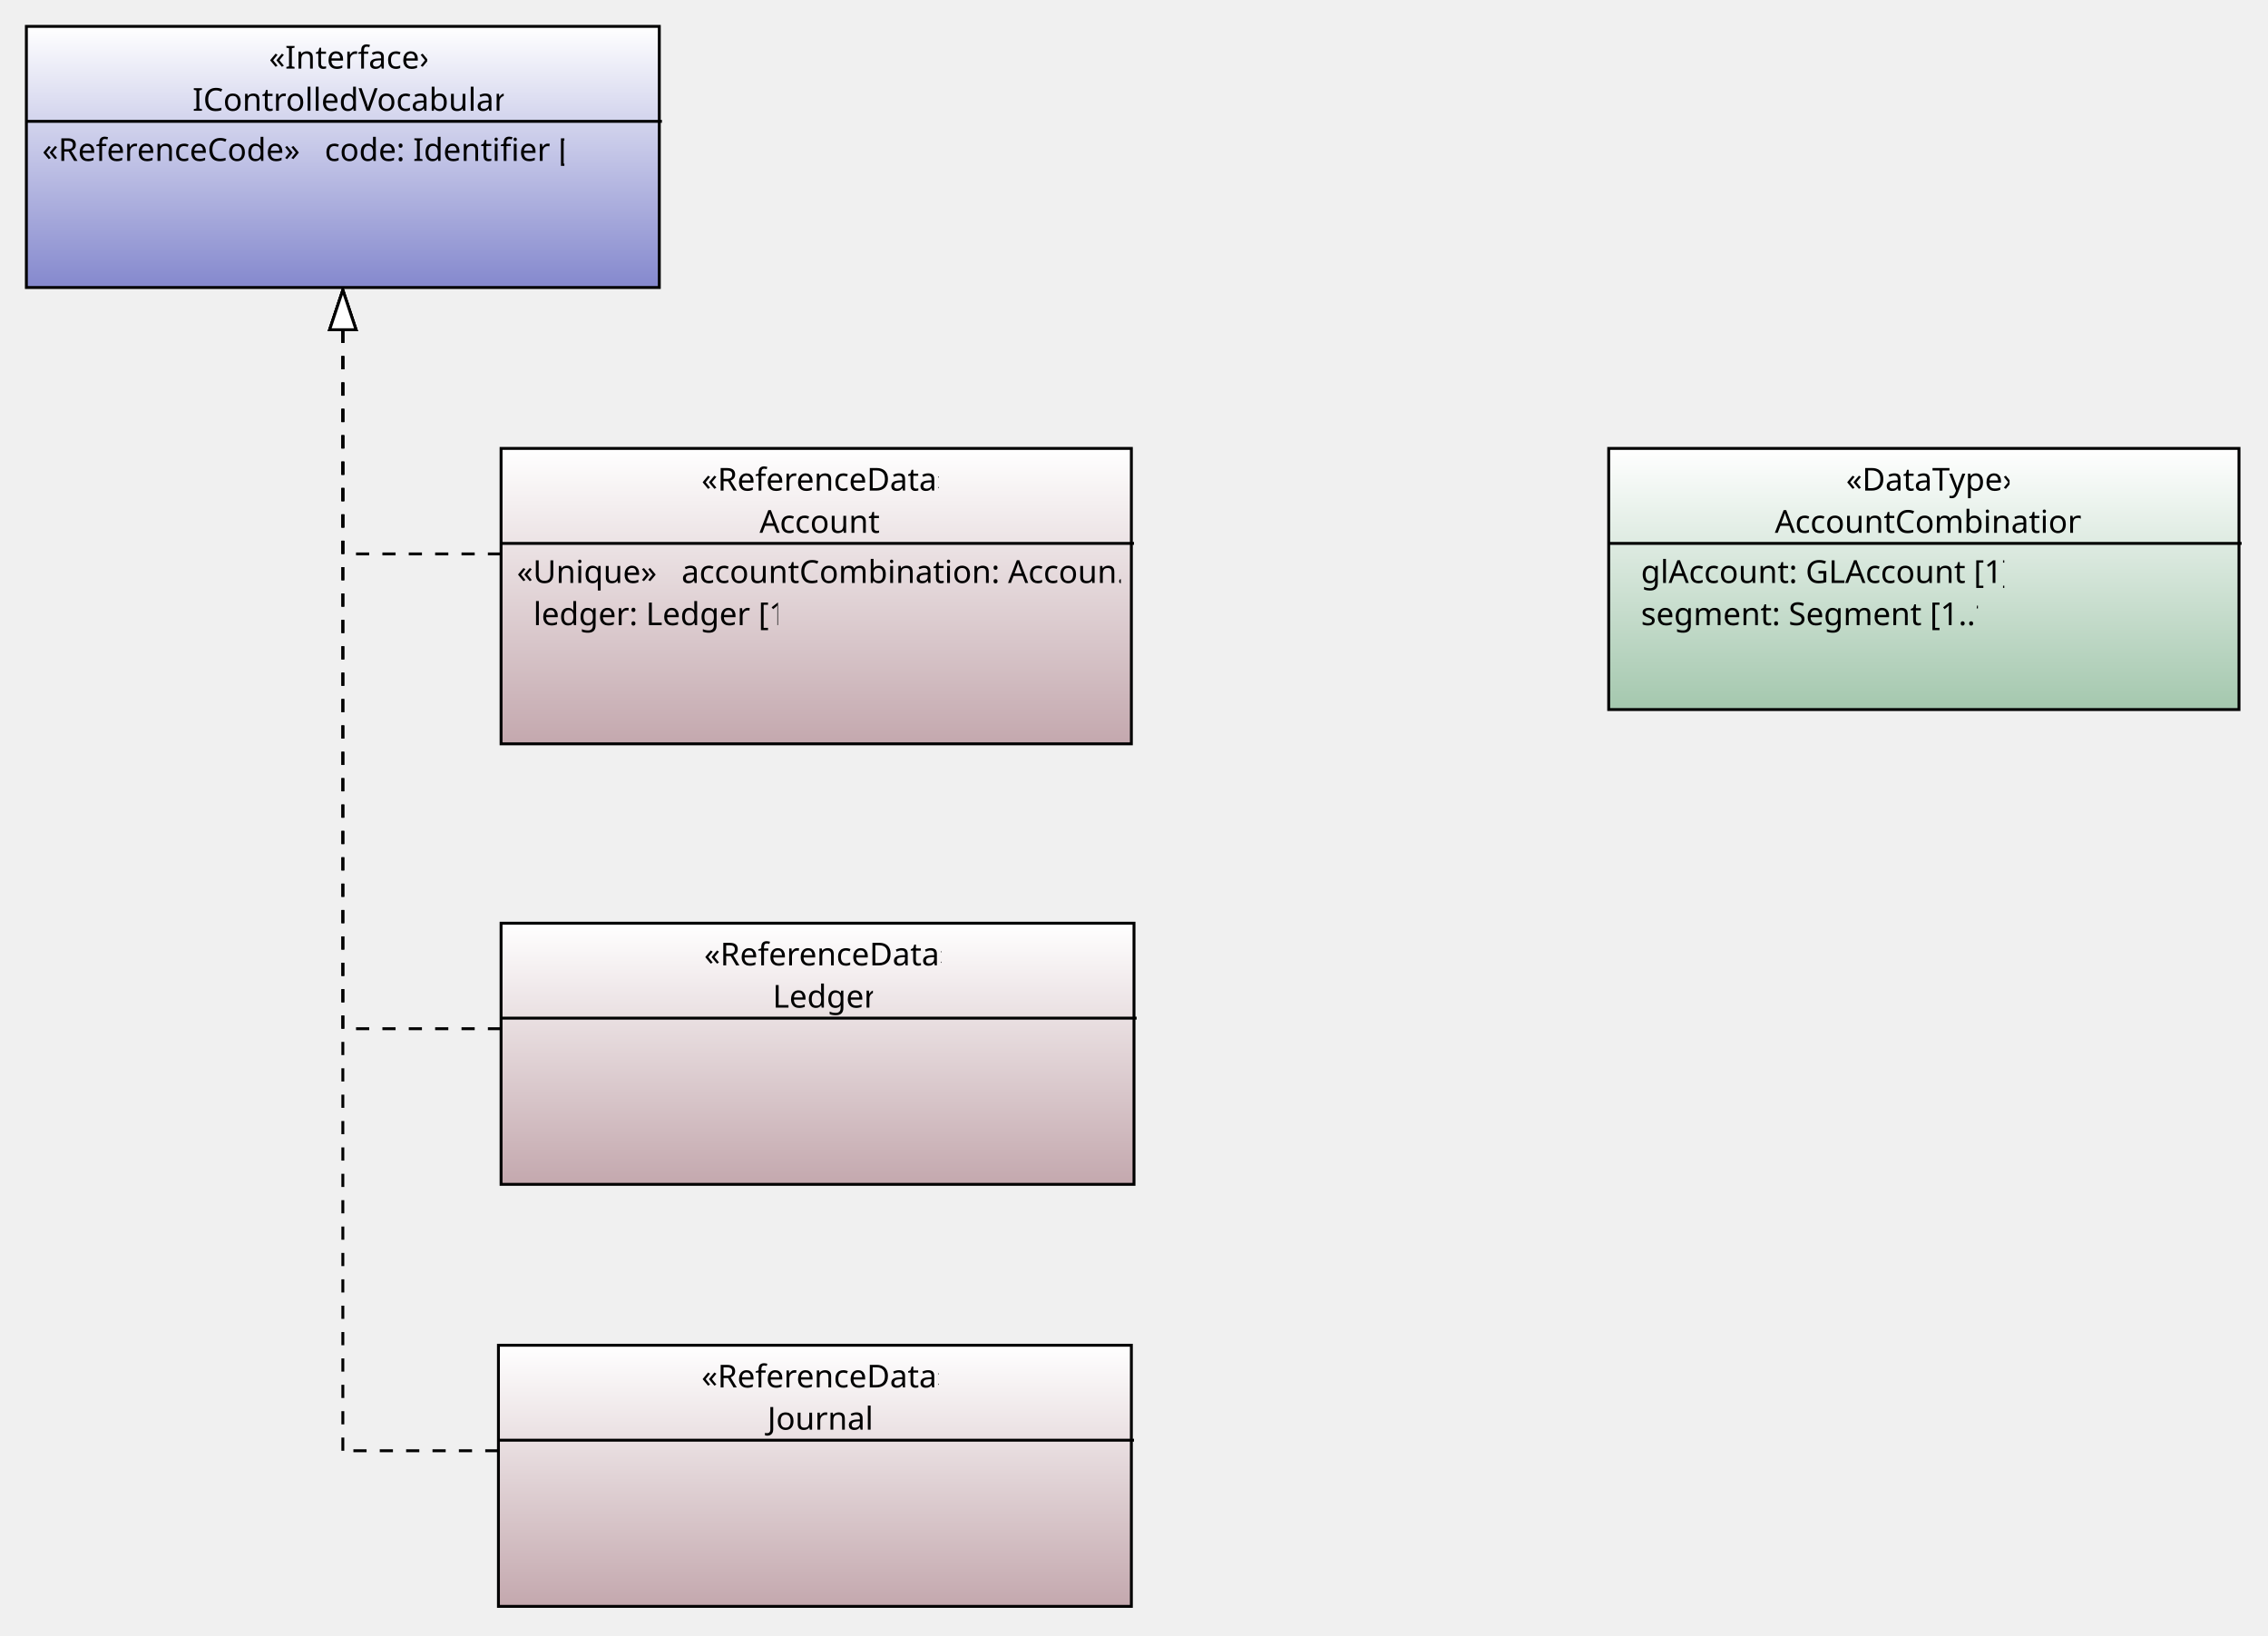
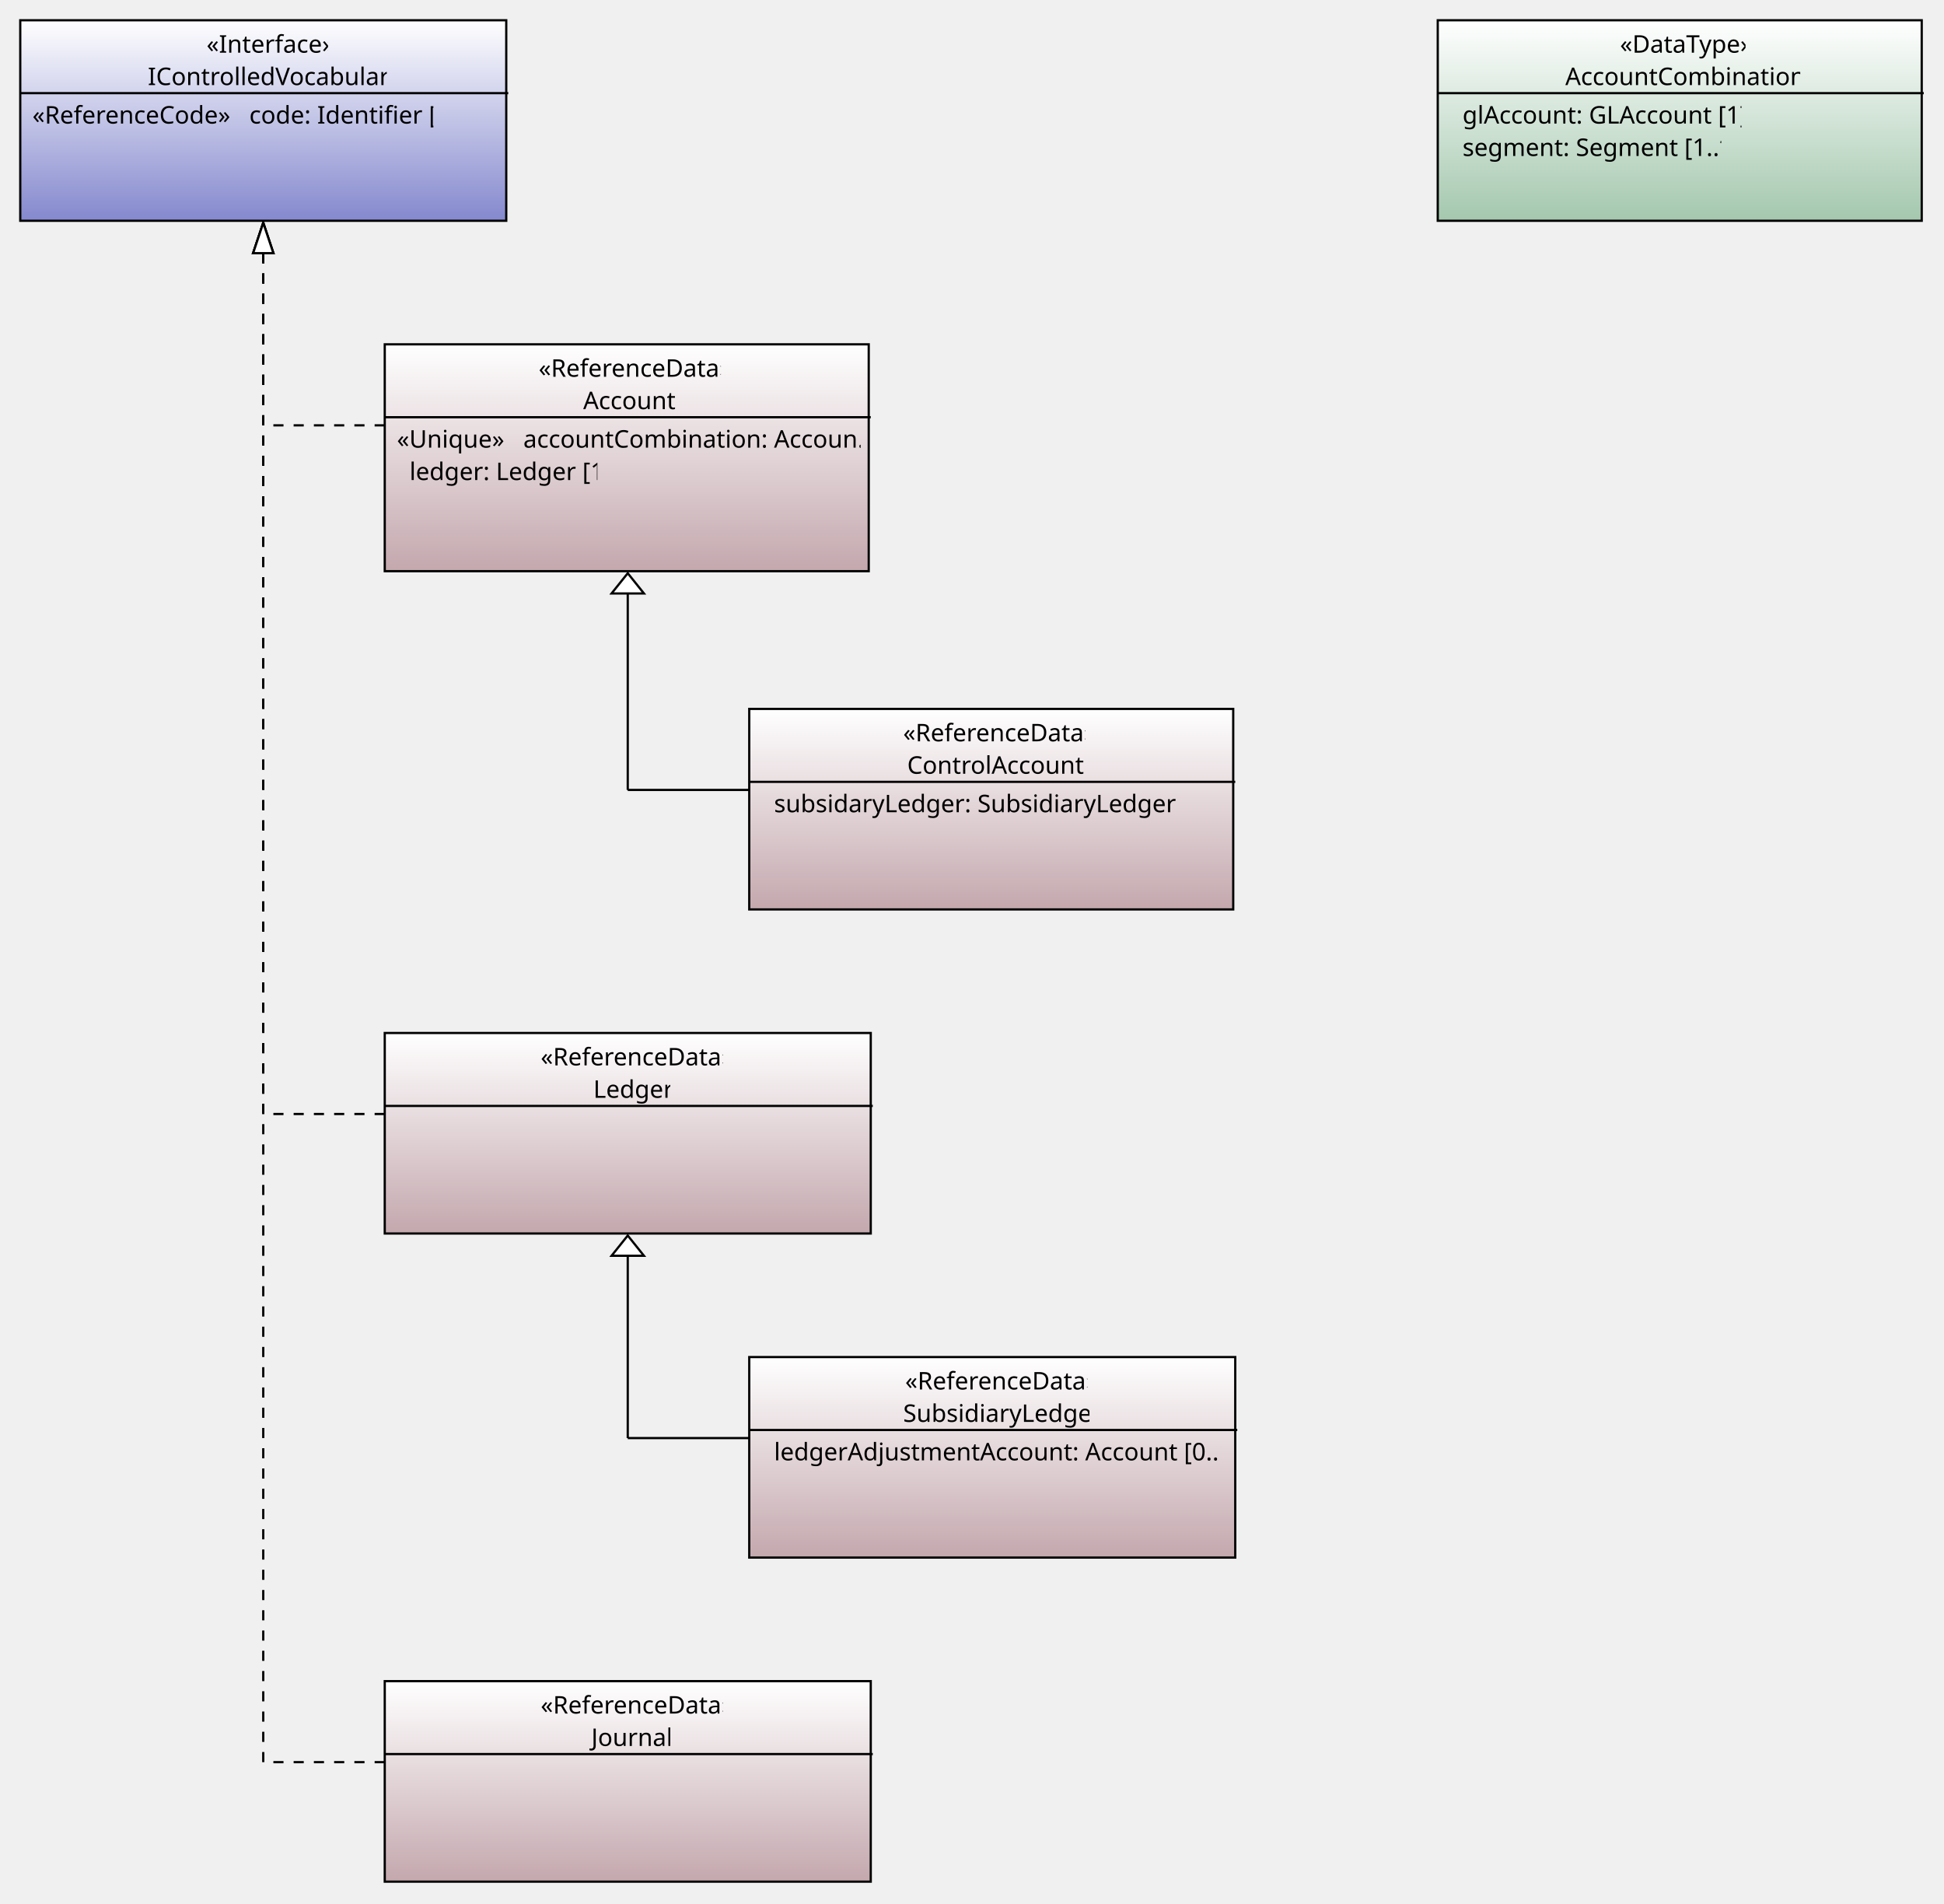
- <svg xmlns="http://www.w3.org/2000/svg" xmlns:xlink="http://www.w3.org/1999/xlink" stroke-dasharray="none" shape-rendering="auto" font-family="'Dialog'" width="860" text-rendering="auto" fill-opacity="1" contentScriptType="text/ecmascript" color-interpolation="auto" color-rendering="auto" preserveAspectRatio="xMidYMid meet" font-size="12px" viewBox="0 0 860 620" fill="black" stroke="black" image-rendering="auto" stroke-miterlimit="10" zoomAndPan="magnify" version="1.0" stroke-linecap="square" stroke-linejoin="miter" contentStyleType="text/css" font-style="normal" height="620" stroke-width="1" stroke-dashoffset="0" font-weight="normal" stroke-opacity="1">
+ <svg xmlns="http://www.w3.org/2000/svg" xmlns:xlink="http://www.w3.org/1999/xlink" stroke-dasharray="none" shape-rendering="auto" font-family="'Dialog'" width="960" text-rendering="auto" fill-opacity="1" contentScriptType="text/ecmascript" color-interpolation="auto" color-rendering="auto" preserveAspectRatio="xMidYMid meet" font-size="12px" viewBox="0 0 960 940" fill="black" stroke="black" image-rendering="auto" stroke-miterlimit="10" zoomAndPan="magnify" version="1.0" stroke-linecap="square" stroke-linejoin="miter" contentStyleType="text/css" font-style="normal" height="940" stroke-width="1" stroke-dashoffset="0" font-weight="normal" stroke-opacity="1">
  <defs id="genericDefs" />
  <g>
    <defs id="defs1">
      <linearGradient x1="10" x2="10" y1="10" gradientUnits="userSpaceOnUse" y2="110" xlink:type="simple" xlink:actuate="onLoad" id="linearGradient1" xlink:show="other" spreadMethod="pad">
        <stop stop-opacity="1" stop-color="white" offset="0%" />
        <stop stop-opacity="1" stop-color="rgb(131,135,205)" offset="100%" />
      </linearGradient>
      <linearGradient x1="190" x2="190" y1="170" gradientUnits="userSpaceOnUse" y2="283" xlink:type="simple" xlink:actuate="onLoad" id="linearGradient2" xlink:show="other" spreadMethod="pad">
        <stop stop-opacity="1" stop-color="white" offset="0%" />
        <stop stop-opacity="1" stop-color="rgb(195,167,173)" offset="100%" />
      </linearGradient>
-       <linearGradient x1="189" x2="189" y1="510" gradientUnits="userSpaceOnUse" y2="610" xlink:type="simple" xlink:actuate="onLoad" id="linearGradient3" xlink:show="other" spreadMethod="pad">
-         <stop stop-opacity="1" stop-color="white" offset="0%" />
-         <stop stop-opacity="1" stop-color="rgb(195,167,173)" offset="100%" />
-       </linearGradient>
-       <linearGradient x1="190" x2="190" y1="350" gradientUnits="userSpaceOnUse" y2="450" xlink:type="simple" xlink:actuate="onLoad" id="linearGradient4" xlink:show="other" spreadMethod="pad">
-         <stop stop-opacity="1" stop-color="white" offset="0%" />
-         <stop stop-opacity="1" stop-color="rgb(195,167,173)" offset="100%" />
-       </linearGradient>
-       <linearGradient x1="610" x2="610" y1="170" gradientUnits="userSpaceOnUse" y2="270" xlink:type="simple" xlink:actuate="onLoad" id="linearGradient5" xlink:show="other" spreadMethod="pad">
+       <linearGradient x1="190" x2="190" y1="830" gradientUnits="userSpaceOnUse" y2="930" xlink:type="simple" xlink:actuate="onLoad" id="linearGradient3" xlink:show="other" spreadMethod="pad">
+         <stop stop-opacity="1" stop-color="white" offset="0%" />
+         <stop stop-opacity="1" stop-color="rgb(195,167,173)" offset="100%" />
+       </linearGradient>
+       <linearGradient x1="190" x2="190" y1="510" gradientUnits="userSpaceOnUse" y2="610" xlink:type="simple" xlink:actuate="onLoad" id="linearGradient4" xlink:show="other" spreadMethod="pad">
+         <stop stop-opacity="1" stop-color="white" offset="0%" />
+         <stop stop-opacity="1" stop-color="rgb(195,167,173)" offset="100%" />
+       </linearGradient>
+       <linearGradient x1="710" x2="710" y1="10" gradientUnits="userSpaceOnUse" y2="110" xlink:type="simple" xlink:actuate="onLoad" id="linearGradient5" xlink:show="other" spreadMethod="pad">
        <stop stop-opacity="1" stop-color="white" offset="0%" />
        <stop stop-opacity="1" stop-color="rgb(163,199,173)" offset="100%" />
+       </linearGradient>
+       <linearGradient x1="370" x2="370" y1="350" gradientUnits="userSpaceOnUse" y2="450" xlink:type="simple" xlink:actuate="onLoad" id="linearGradient6" xlink:show="other" spreadMethod="pad">
+         <stop stop-opacity="1" stop-color="white" offset="0%" />
+         <stop stop-opacity="1" stop-color="rgb(195,167,173)" offset="100%" />
+       </linearGradient>
+       <linearGradient x1="370" x2="370" y1="670" gradientUnits="userSpaceOnUse" y2="770" xlink:type="simple" xlink:actuate="onLoad" id="linearGradient7" xlink:show="other" spreadMethod="pad">
+         <stop stop-opacity="1" stop-color="white" offset="0%" />
+         <stop stop-opacity="1" stop-color="rgb(195,167,173)" offset="100%" />
      </linearGradient>
      <clipPath clipPathUnits="userSpaceOnUse" id="clipPath1">
        <path d="M10 10 L10 109 L250 109 L250 10 Z" />
      </clipPath>
      <clipPath clipPathUnits="userSpaceOnUse" id="clipPath2">
        <path d="M101 12 L162 12 L162 29 L101 29 L101 12 Z" />
      </clipPath>
      <clipPath clipPathUnits="userSpaceOnUse" id="clipPath3">
        <path d="M72 28 L191 28 L191 45 L72 45 L72 28 Z" />
      </clipPath>
      <clipPath clipPathUnits="userSpaceOnUse" id="clipPath4">
        <path d="M15 47 L214 47 L214 64 L15 64 L15 47 Z" />
      </clipPath>
      <clipPath clipPathUnits="userSpaceOnUse" id="clipPath5">
        <path d="M10 45 L252 45 L252 111 L10 111 L10 45 Z" />
      </clipPath>
      <clipPath clipPathUnits="userSpaceOnUse" id="clipPath6">
        <path d="M9 9 L252 9 L252 111 L9 111 L9 9 Z" />
      </clipPath>
      <clipPath clipPathUnits="userSpaceOnUse" id="clipPath7">
        <path d="M190 170 L190 282 L429 282 L429 170 Z" />
      </clipPath>
      <clipPath clipPathUnits="userSpaceOnUse" id="clipPath8">
        <path d="M265 172 L356 172 L356 189 L265 189 L265 172 Z" />
      </clipPath>
      <clipPath clipPathUnits="userSpaceOnUse" id="clipPath9">
        <path d="M287 188 L335 188 L335 205 L287 205 L287 188 Z" />
      </clipPath>
      <clipPath clipPathUnits="userSpaceOnUse" id="clipPath10">
        <path d="M195 207 L425 207 L425 224 L195 224 L195 207 Z" />
      </clipPath>
      <clipPath clipPathUnits="userSpaceOnUse" id="clipPath11">
        <path d="M195 223 L295 223 L295 240 L195 240 L195 223 Z" />
      </clipPath>
      <clipPath clipPathUnits="userSpaceOnUse" id="clipPath12">
        <path d="M190 205 L431 205 L431 284 L190 284 L190 205 Z" />
      </clipPath>
      <clipPath clipPathUnits="userSpaceOnUse" id="clipPath13">
        <path d="M189 169 L431 169 L431 284 L189 284 L189 169 Z" />
      </clipPath>
      <clipPath clipPathUnits="userSpaceOnUse" id="clipPath14">
-         <path d="M189 510 L189 609 L429 609 L429 510 Z" />
+         <path d="M190 830 L190 929 L430 929 L430 830 Z" />
      </clipPath>
      <clipPath clipPathUnits="userSpaceOnUse" id="clipPath15">
-         <path d="M265 512 L356 512 L356 529 L265 529 L265 512 Z" />
+         <path d="M266 832 L357 832 L357 849 L266 849 L266 832 Z" />
      </clipPath>
      <clipPath clipPathUnits="userSpaceOnUse" id="clipPath16">
-         <path d="M290 528 L330 528 L330 545 L290 545 L290 528 Z" />
+         <path d="M291 848 L331 848 L331 865 L291 865 L291 848 Z" />
      </clipPath>
      <clipPath clipPathUnits="userSpaceOnUse" id="clipPath17">
-         <path d="M189 545 L431 545 L431 611 L189 611 L189 545 Z" />
+         <path d="M190 865 L432 865 L432 931 L190 931 L190 865 Z" />
      </clipPath>
      <clipPath clipPathUnits="userSpaceOnUse" id="clipPath18">
-         <path d="M188 509 L431 509 L431 611 L188 611 L188 509 Z" />
+         <path d="M189 829 L432 829 L432 931 L189 931 L189 829 Z" />
      </clipPath>
      <clipPath clipPathUnits="userSpaceOnUse" id="clipPath19">
-         <path d="M190 350 L190 449 L430 449 L430 350 Z" />
+         <path d="M190 510 L190 609 L430 609 L430 510 Z" />
      </clipPath>
      <clipPath clipPathUnits="userSpaceOnUse" id="clipPath20">
-         <path d="M266 352 L357 352 L357 369 L266 369 L266 352 Z" />
+         <path d="M266 512 L357 512 L357 529 L266 529 L266 512 Z" />
      </clipPath>
      <clipPath clipPathUnits="userSpaceOnUse" id="clipPath21">
-         <path d="M292 368 L331 368 L331 385 L292 385 L292 368 Z" />
+         <path d="M292 528 L331 528 L331 545 L292 545 L292 528 Z" />
      </clipPath>
      <clipPath clipPathUnits="userSpaceOnUse" id="clipPath22">
-         <path d="M190 385 L432 385 L432 451 L190 451 L190 385 Z" />
+         <path d="M190 545 L432 545 L432 611 L190 611 L190 545 Z" />
      </clipPath>
      <clipPath clipPathUnits="userSpaceOnUse" id="clipPath23">
-         <path d="M189 349 L432 349 L432 451 L189 451 L189 349 Z" />
+         <path d="M189 509 L432 509 L432 611 L189 611 L189 509 Z" />
      </clipPath>
      <clipPath clipPathUnits="userSpaceOnUse" id="clipPath24">
-         <path d="M610 170 L610 269 L849 269 L849 170 Z" />
+         <path d="M710 10 L710 109 L949 109 L949 10 Z" />
      </clipPath>
      <clipPath clipPathUnits="userSpaceOnUse" id="clipPath25">
-         <path d="M699 172 L762 172 L762 189 L699 189 L699 172 Z" />
+         <path d="M799 12 L862 12 L862 29 L799 29 L799 12 Z" />
      </clipPath>
      <clipPath clipPathUnits="userSpaceOnUse" id="clipPath26">
-         <path d="M672 188 L789 188 L789 205 L672 205 L672 188 Z" />
+         <path d="M772 28 L889 28 L889 45 L772 45 L772 28 Z" />
      </clipPath>
      <clipPath clipPathUnits="userSpaceOnUse" id="clipPath27">
-         <path d="M615 207 L760 207 L760 224 L615 224 L615 207 Z" />
+         <path d="M715 47 L860 47 L860 64 L715 64 L715 47 Z" />
      </clipPath>
      <clipPath clipPathUnits="userSpaceOnUse" id="clipPath28">
-         <path d="M615 223 L750 223 L750 240 L615 240 L615 223 Z" />
+         <path d="M715 63 L850 63 L850 80 L715 80 L715 63 Z" />
      </clipPath>
      <clipPath clipPathUnits="userSpaceOnUse" id="clipPath29">
-         <path d="M610 205 L851 205 L851 271 L610 271 L610 205 Z" />
+         <path d="M710 45 L951 45 L951 111 L710 111 L710 45 Z" />
      </clipPath>
      <clipPath clipPathUnits="userSpaceOnUse" id="clipPath30">
-         <path d="M609 169 L851 169 L851 271 L609 271 L609 169 Z" />
+         <path d="M709 9 L951 9 L951 111 L709 111 L709 9 Z" />
      </clipPath>
      <clipPath clipPathUnits="userSpaceOnUse" id="clipPath31">
-         <path d="M-1 -1 L861 -1 L861 621 L-1 621 L-1 -1 Z" />
+         <path d="M370 350 L370 449 L609 449 L609 350 Z" />
      </clipPath>
      <clipPath clipPathUnits="userSpaceOnUse" id="clipPath32">
+         <path d="M445 352 L536 352 L536 369 L445 369 L445 352 Z" />
+       </clipPath>
+       <clipPath clipPathUnits="userSpaceOnUse" id="clipPath33">
+         <path d="M447 368 L535 368 L535 385 L447 385 L447 368 Z" />
+       </clipPath>
+       <clipPath clipPathUnits="userSpaceOnUse" id="clipPath34">
+         <path d="M375 387 L582 387 L582 404 L375 404 L375 387 Z" />
+       </clipPath>
+       <clipPath clipPathUnits="userSpaceOnUse" id="clipPath35">
+         <path d="M370 385 L611 385 L611 451 L370 451 L370 385 Z" />
+       </clipPath>
+       <clipPath clipPathUnits="userSpaceOnUse" id="clipPath36">
+         <path d="M369 349 L611 349 L611 451 L369 451 L369 349 Z" />
+       </clipPath>
+       <clipPath clipPathUnits="userSpaceOnUse" id="clipPath37">
+         <path d="M370 670 L370 769 L610 769 L610 670 Z" />
+       </clipPath>
+       <clipPath clipPathUnits="userSpaceOnUse" id="clipPath38">
+         <path d="M446 672 L537 672 L537 689 L446 689 L446 672 Z" />
+       </clipPath>
+       <clipPath clipPathUnits="userSpaceOnUse" id="clipPath39">
+         <path d="M445 688 L538 688 L538 705 L445 705 L445 688 Z" />
+       </clipPath>
+       <clipPath clipPathUnits="userSpaceOnUse" id="clipPath40">
+         <path d="M375 707 L603 707 L603 724 L375 724 L375 707 Z" />
+       </clipPath>
+       <clipPath clipPathUnits="userSpaceOnUse" id="clipPath41">
+         <path d="M370 705 L612 705 L612 771 L370 771 L370 705 Z" />
+       </clipPath>
+       <clipPath clipPathUnits="userSpaceOnUse" id="clipPath42">
+         <path d="M369 669 L612 669 L612 771 L369 771 L369 669 Z" />
+       </clipPath>
+       <clipPath clipPathUnits="userSpaceOnUse" id="clipPath43">
+         <path d="M-1 -1 L961 -1 L961 941 L-1 941 L-1 -1 Z" />
+       </clipPath>
+       <clipPath clipPathUnits="userSpaceOnUse" id="clipPath44">
        <path d="M124 109 L137 109 L137 127 L124 127 L124 109 Z" />
+       </clipPath>
+       <clipPath clipPathUnits="userSpaceOnUse" id="clipPath45">
+         <path d="M301 282 L320 282 L320 295 L301 295 L301 282 Z" />
+       </clipPath>
+       <clipPath clipPathUnits="userSpaceOnUse" id="clipPath46">
+         <path d="M301 609 L320 609 L320 622 L301 622 L301 609 Z" />
      </clipPath>
    </defs>
    <g fill="url(#linearGradient1)" stroke-miterlimit="0" stroke-width="0" font-family="'Segoe UI'" stroke="url(#linearGradient1)" stroke-linejoin="round">
      <rect x="10" width="241" height="100" y="10" clip-path="url(#clipPath1)" stroke="none" />
      <text fill="black" x="102" xml:space="preserve" y="26" clip-path="url(#clipPath2)" stroke="none">«Interface»</text>
      <text fill="black" x="73" xml:space="preserve" y="42" clip-path="url(#clipPath3)" stroke="none">IControlledVocabulary</text>
      <text fill="black" x="16" xml:space="preserve" y="61" clip-path="url(#clipPath4)" stroke="none">«ReferenceCode»   code: Identifier [1]</text>
    </g>
    <g stroke-linecap="butt" font-family="'Segoe UI'" stroke-width="1.1">
      <line y2="46" fill="none" x1="10" clip-path="url(#clipPath5)" x2="251" y1="46" />
      <rect x="10" y="10" clip-path="url(#clipPath6)" fill="none" width="240" rx="0" ry="0" height="99" />
      <rect x="190" y="170" clip-path="url(#clipPath7)" fill="url(#linearGradient2)" width="240" height="113" stroke="none" />
      <text x="266" xml:space="preserve" y="186" clip-path="url(#clipPath8)" stroke="none">«ReferenceData»</text>
      <text x="288" xml:space="preserve" y="202" clip-path="url(#clipPath9)" stroke="none">Account</text>
      <text x="196" xml:space="preserve" y="221" clip-path="url(#clipPath10)" stroke="none">«Unique»   accountCombination: Accoun...</text>
      <text x="196" xml:space="preserve" y="237" clip-path="url(#clipPath11)" stroke="none">  ledger: Ledger [1]</text>
      <line y2="206" fill="none" x1="190" clip-path="url(#clipPath12)" x2="430" y1="206" />
      <rect x="190" y="170" clip-path="url(#clipPath13)" fill="none" width="239" rx="0" ry="0" height="112" />
-       <rect x="189" y="510" clip-path="url(#clipPath14)" fill="url(#linearGradient3)" width="241" height="100" stroke="none" />
-       <text x="266" xml:space="preserve" y="526" clip-path="url(#clipPath15)" stroke="none">«ReferenceData»</text>
-       <text x="291" xml:space="preserve" y="542" clip-path="url(#clipPath16)" stroke="none">Journal</text>
-       <line y2="546" fill="none" x1="189" clip-path="url(#clipPath17)" x2="430" y1="546" />
-       <rect x="189" y="510" clip-path="url(#clipPath18)" fill="none" width="240" rx="0" ry="0" height="99" />
-       <rect x="190" y="350" clip-path="url(#clipPath19)" fill="url(#linearGradient4)" width="241" height="100" stroke="none" />
-       <text x="267" xml:space="preserve" y="366" clip-path="url(#clipPath20)" stroke="none">«ReferenceData»</text>
-       <text x="293" xml:space="preserve" y="382" clip-path="url(#clipPath21)" stroke="none">Ledger</text>
-       <line y2="386" fill="none" x1="190" clip-path="url(#clipPath22)" x2="431" y1="386" />
-       <rect x="190" y="350" clip-path="url(#clipPath23)" fill="none" width="240" rx="0" ry="0" height="99" />
-       <rect x="610" y="170" clip-path="url(#clipPath24)" fill="url(#linearGradient5)" width="240" height="100" stroke="none" />
-       <text x="700" xml:space="preserve" y="186" clip-path="url(#clipPath25)" stroke="none">«DataType»</text>
-       <text x="673" xml:space="preserve" y="202" clip-path="url(#clipPath26)" stroke="none">AccountCombination</text>
-       <text x="616" xml:space="preserve" y="221" clip-path="url(#clipPath27)" stroke="none">  glAccount: GLAccount [1]</text>
-       <text x="616" xml:space="preserve" y="237" clip-path="url(#clipPath28)" stroke="none">  segment: Segment [1..*]</text>
-       <line y2="206" fill="none" x1="610" clip-path="url(#clipPath29)" x2="850" y1="206" />
-       <rect x="610" y="170" clip-path="url(#clipPath30)" fill="none" width="239" rx="0" ry="0" height="99" />
-       <line clip-path="url(#clipPath31)" fill="none" text-rendering="optimizeLegibility" x1="189" x2="130" y1="550" y2="550" stroke-dasharray="5,5,5,5,5,5,5,5,5,5" />
-       <line clip-path="url(#clipPath31)" fill="none" text-rendering="optimizeLegibility" x1="130" x2="130" y1="550" y2="110" stroke-dasharray="5,5,5,5,5,5,5,5,5,5" />
+       <rect x="190" y="830" clip-path="url(#clipPath14)" fill="url(#linearGradient3)" width="241" height="100" stroke="none" />
+       <text x="267" xml:space="preserve" y="846" clip-path="url(#clipPath15)" stroke="none">«ReferenceData»</text>
+       <text x="292" xml:space="preserve" y="862" clip-path="url(#clipPath16)" stroke="none">Journal</text>
+       <line y2="866" fill="none" x1="190" clip-path="url(#clipPath17)" x2="431" y1="866" />
+       <rect x="190" y="830" clip-path="url(#clipPath18)" fill="none" width="240" rx="0" ry="0" height="99" />
+       <rect x="190" y="510" clip-path="url(#clipPath19)" fill="url(#linearGradient4)" width="241" height="100" stroke="none" />
+       <text x="267" xml:space="preserve" y="526" clip-path="url(#clipPath20)" stroke="none">«ReferenceData»</text>
+       <text x="293" xml:space="preserve" y="542" clip-path="url(#clipPath21)" stroke="none">Ledger</text>
+       <line y2="546" fill="none" x1="190" clip-path="url(#clipPath22)" x2="431" y1="546" />
+       <rect x="190" y="510" clip-path="url(#clipPath23)" fill="none" width="240" rx="0" ry="0" height="99" />
+       <rect x="710" y="10" clip-path="url(#clipPath24)" fill="url(#linearGradient5)" width="240" height="100" stroke="none" />
+       <text x="800" xml:space="preserve" y="26" clip-path="url(#clipPath25)" stroke="none">«DataType»</text>
+       <text x="773" xml:space="preserve" y="42" clip-path="url(#clipPath26)" stroke="none">AccountCombination</text>
+       <text x="716" xml:space="preserve" y="61" clip-path="url(#clipPath27)" stroke="none">  glAccount: GLAccount [1]</text>
+       <text x="716" xml:space="preserve" y="77" clip-path="url(#clipPath28)" stroke="none">  segment: Segment [1..*]</text>
+       <line y2="46" fill="none" x1="710" clip-path="url(#clipPath29)" x2="950" y1="46" />
+       <rect x="710" y="10" clip-path="url(#clipPath30)" fill="none" width="239" rx="0" ry="0" height="99" />
+       <rect x="370" y="350" clip-path="url(#clipPath31)" fill="url(#linearGradient6)" width="240" height="100" stroke="none" />
+       <text x="446" xml:space="preserve" y="366" clip-path="url(#clipPath32)" stroke="none">«ReferenceData»</text>
+       <text x="448" xml:space="preserve" y="382" clip-path="url(#clipPath33)" stroke="none">ControlAccount</text>
+       <text x="376" xml:space="preserve" y="401" clip-path="url(#clipPath34)" stroke="none">  subsidaryLedger: SubsidiaryLedger [1]</text>
+       <line y2="386" fill="none" x1="370" clip-path="url(#clipPath35)" x2="610" y1="386" />
+       <rect x="370" y="350" clip-path="url(#clipPath36)" fill="none" width="239" rx="0" ry="0" height="99" />
+       <rect x="370" y="670" clip-path="url(#clipPath37)" fill="url(#linearGradient7)" width="241" height="100" stroke="none" />
+       <text x="447" xml:space="preserve" y="686" clip-path="url(#clipPath38)" stroke="none">«ReferenceData»</text>
+       <text x="446" xml:space="preserve" y="702" clip-path="url(#clipPath39)" stroke="none">SubsidiaryLedger</text>
+       <text x="376" xml:space="preserve" y="721" clip-path="url(#clipPath40)" stroke="none">  ledgerAdjustmentAccount: Account [0..1]</text>
+       <line y2="706" fill="none" x1="370" clip-path="url(#clipPath41)" x2="611" y1="706" />
+       <rect x="370" y="670" clip-path="url(#clipPath42)" fill="none" width="240" rx="0" ry="0" height="99" />
+       <line clip-path="url(#clipPath43)" fill="none" text-rendering="optimizeLegibility" x1="190" x2="130" y1="870" y2="870" stroke-dasharray="5,5,5,5,5,5,5,5,5,5" />
+       <line clip-path="url(#clipPath43)" fill="none" text-rendering="optimizeLegibility" x1="130" x2="130" y1="870" y2="110" stroke-dasharray="5,5,5,5,5,5,5,5,5,5" />
    </g>
    <g stroke-linecap="butt" fill="white" text-rendering="optimizeLegibility" font-family="'Segoe UI'" stroke-dasharray="5,5,5,5,5,5,5,5,5,5" stroke="white" stroke-width="1.1">
-       <polygon points=" 130 110 135 125 125 125" stroke="none" clip-path="url(#clipPath32)" />
-       <polygon fill="none" stroke-dasharray="none" clip-path="url(#clipPath32)" points=" 130 110 135 125 125 125" stroke="black" />
-       <line clip-path="url(#clipPath31)" fill="none" x1="190" x2="130" y1="210" y2="210" stroke="black" />
-       <line clip-path="url(#clipPath31)" fill="none" x1="130" x2="130" y1="210" y2="110" stroke="black" />
-       <polygon points=" 130 110 135 125 125 125" clip-path="url(#clipPath32)" stroke="none" />
-       <polygon fill="none" stroke-dasharray="none" clip-path="url(#clipPath32)" points=" 130 110 135 125 125 125" stroke="black" />
-       <line clip-path="url(#clipPath31)" fill="none" x1="190" x2="130" y1="390" y2="390" stroke="black" />
-       <line clip-path="url(#clipPath31)" fill="none" x1="130" x2="130" y1="390" y2="110" stroke="black" />
-       <polygon points=" 130 110 135 125 125 125" clip-path="url(#clipPath32)" stroke="none" />
-       <polygon fill="none" stroke-dasharray="none" clip-path="url(#clipPath32)" points=" 130 110 135 125 125 125" stroke="black" />
+       <polygon points=" 130 110 135 125 125 125" stroke="none" clip-path="url(#clipPath44)" />
+       <polygon fill="none" stroke-dasharray="none" clip-path="url(#clipPath44)" points=" 130 110 135 125 125 125" stroke="black" />
+       <line clip-path="url(#clipPath43)" fill="none" x1="190" x2="130" y1="210" y2="210" stroke="black" />
+       <line clip-path="url(#clipPath43)" fill="none" x1="130" x2="130" y1="210" y2="110" stroke="black" />
+       <polygon points=" 130 110 135 125 125 125" clip-path="url(#clipPath44)" stroke="none" />
+       <polygon fill="none" stroke-dasharray="none" clip-path="url(#clipPath44)" points=" 130 110 135 125 125 125" stroke="black" />
+       <line clip-path="url(#clipPath43)" fill="none" x1="190" x2="130" y1="550" y2="550" stroke="black" />
+       <line clip-path="url(#clipPath43)" fill="none" x1="130" x2="130" y1="550" y2="110" stroke="black" />
+       <polygon points=" 130 110 135 125 125 125" clip-path="url(#clipPath44)" stroke="none" />
+       <polygon fill="none" stroke-dasharray="none" clip-path="url(#clipPath44)" points=" 130 110 135 125 125 125" stroke="black" />
+       <line clip-path="url(#clipPath43)" fill="none" x1="370" x2="310" y1="390" y2="390" stroke-dasharray="none" stroke="black" />
+       <line clip-path="url(#clipPath43)" fill="none" x1="310" x2="310" y1="390" y2="283" stroke-dasharray="none" stroke="black" />
+       <polygon stroke-dasharray="none" clip-path="url(#clipPath45)" points=" 310 283 318 293 302 293" stroke="none" />
+       <polygon fill="none" stroke-dasharray="none" clip-path="url(#clipPath45)" points=" 310 283 318 293 302 293" stroke="black" />
+       <line clip-path="url(#clipPath43)" fill="none" x1="370" x2="310" y1="710" y2="710" stroke-dasharray="none" stroke="black" />
+       <line clip-path="url(#clipPath43)" fill="none" x1="310" x2="310" y1="710" y2="610" stroke-dasharray="none" stroke="black" />
+       <polygon stroke-dasharray="none" clip-path="url(#clipPath46)" points=" 310 610 318 620 302 620" stroke="none" />
+       <polygon fill="none" stroke-dasharray="none" clip-path="url(#clipPath46)" points=" 310 610 318 620 302 620" stroke="black" />
    </g>
  </g>
</svg>
